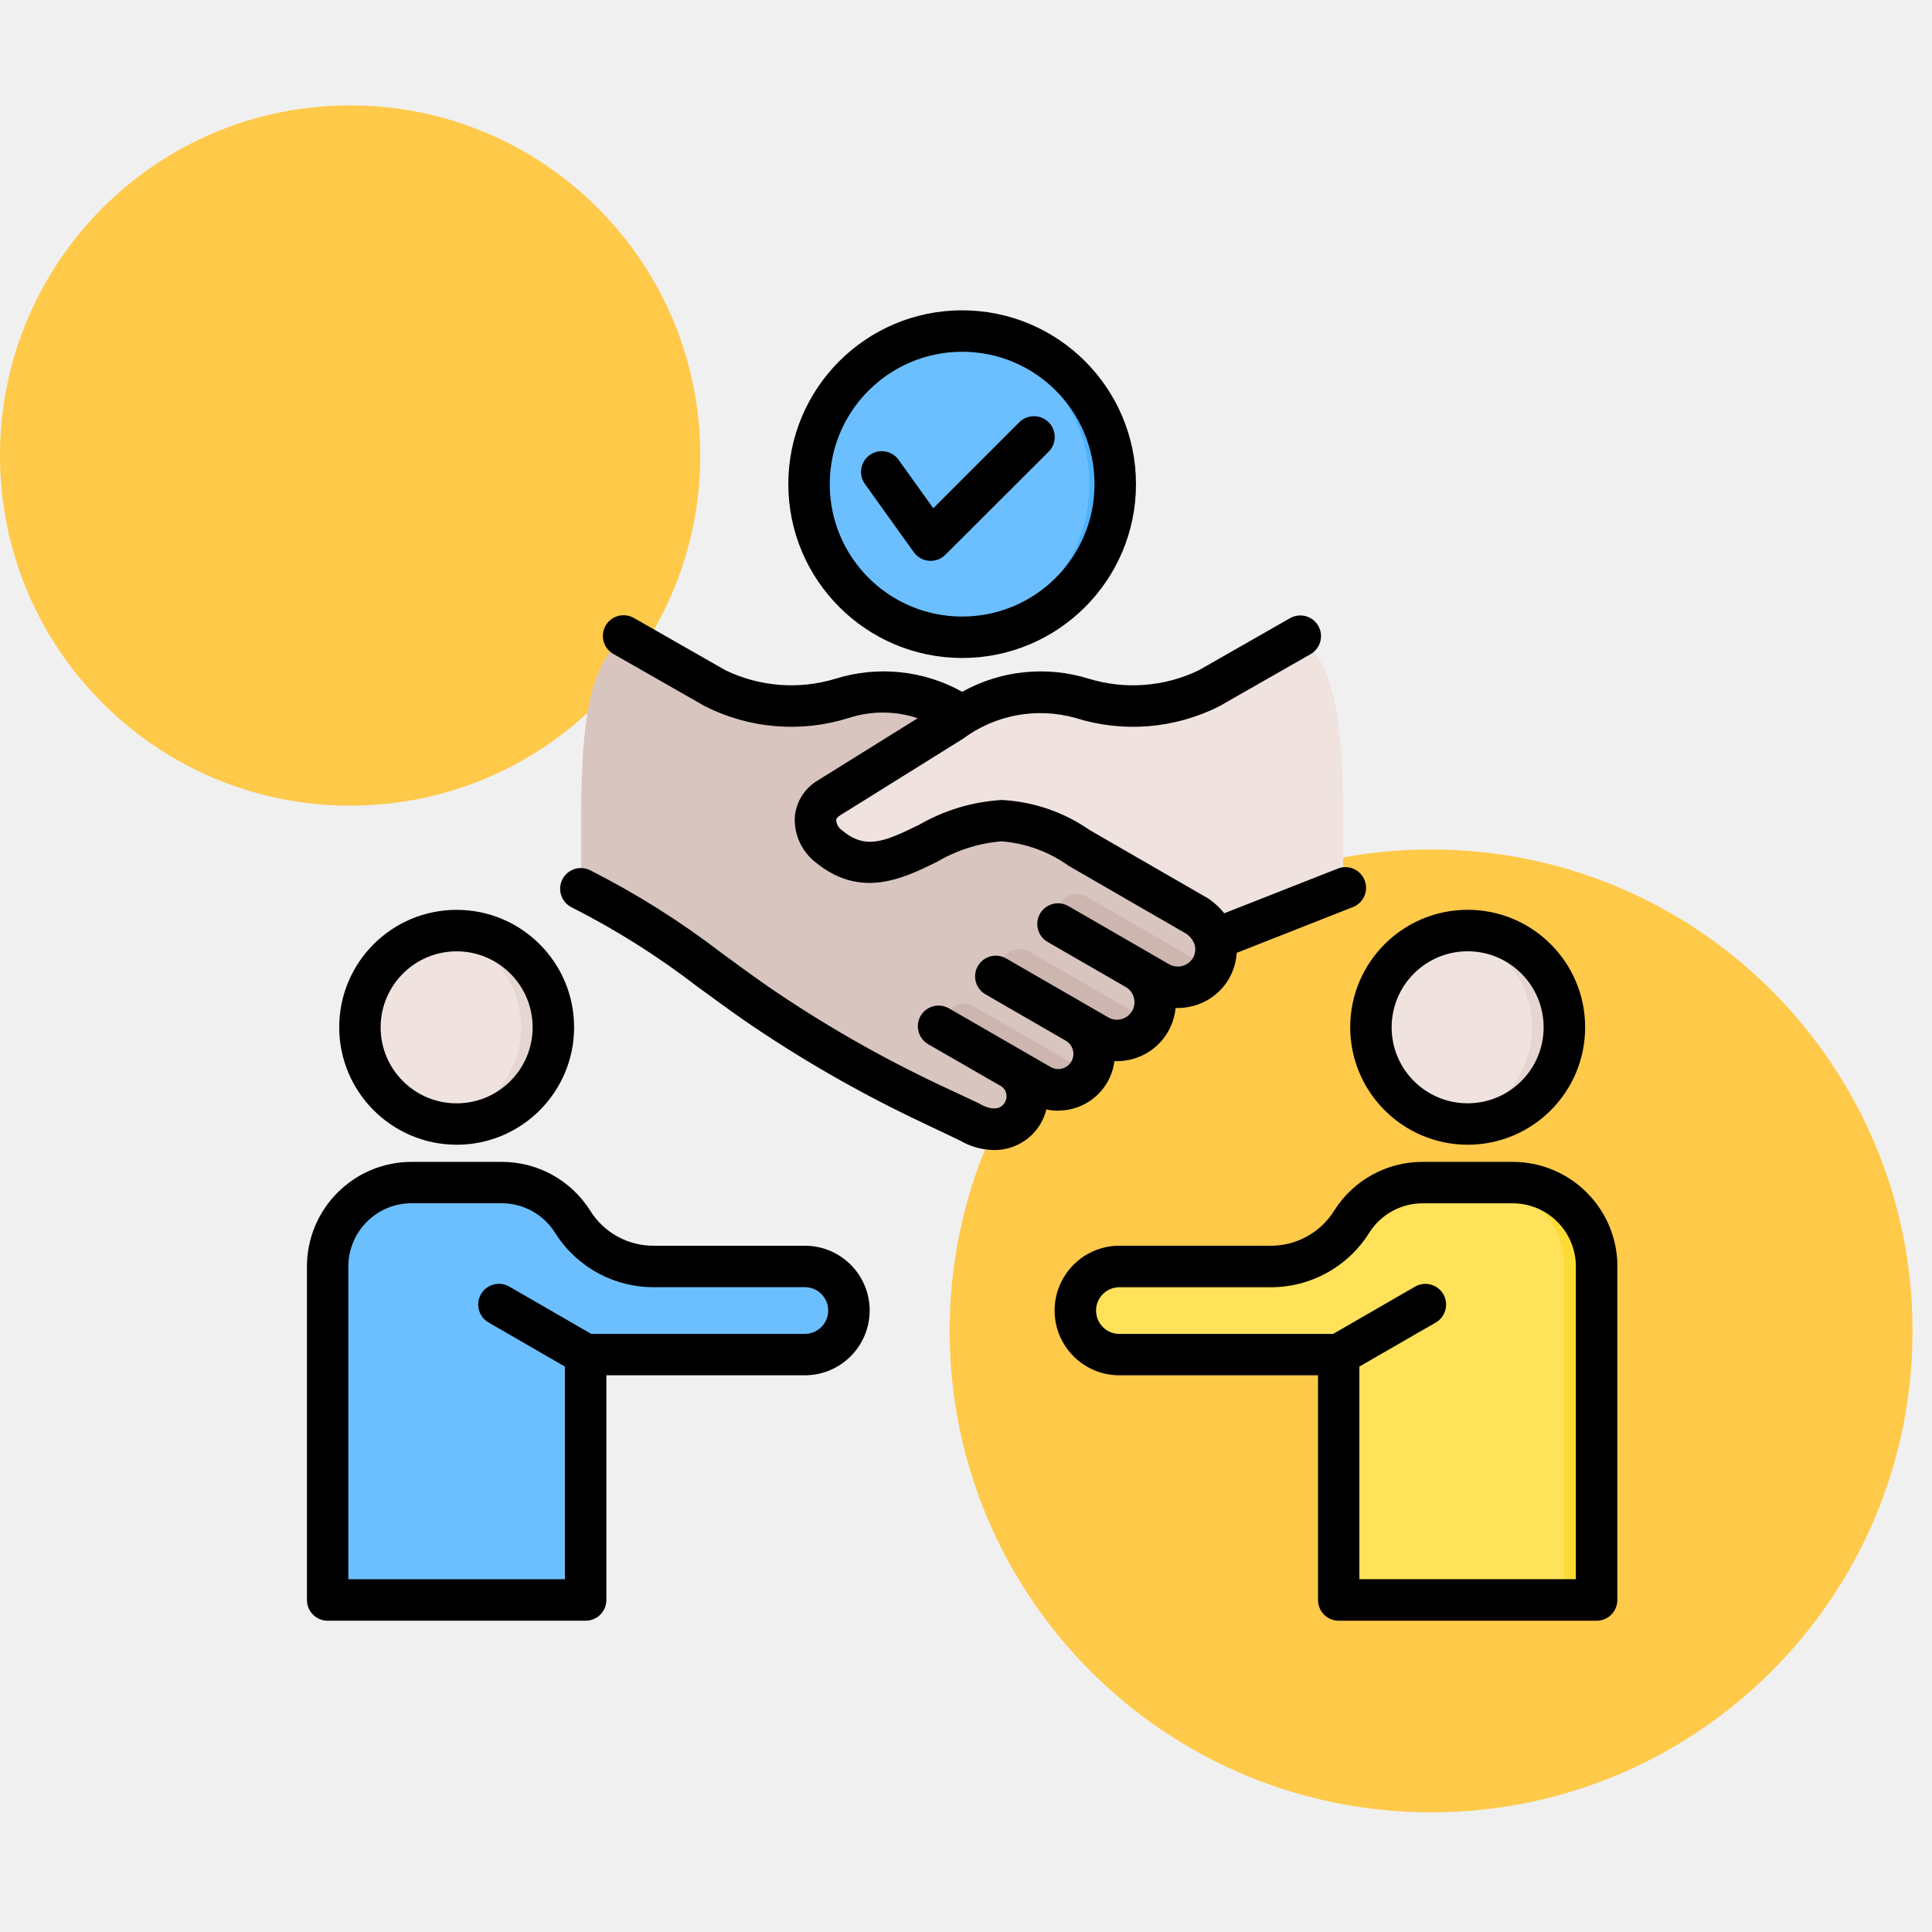
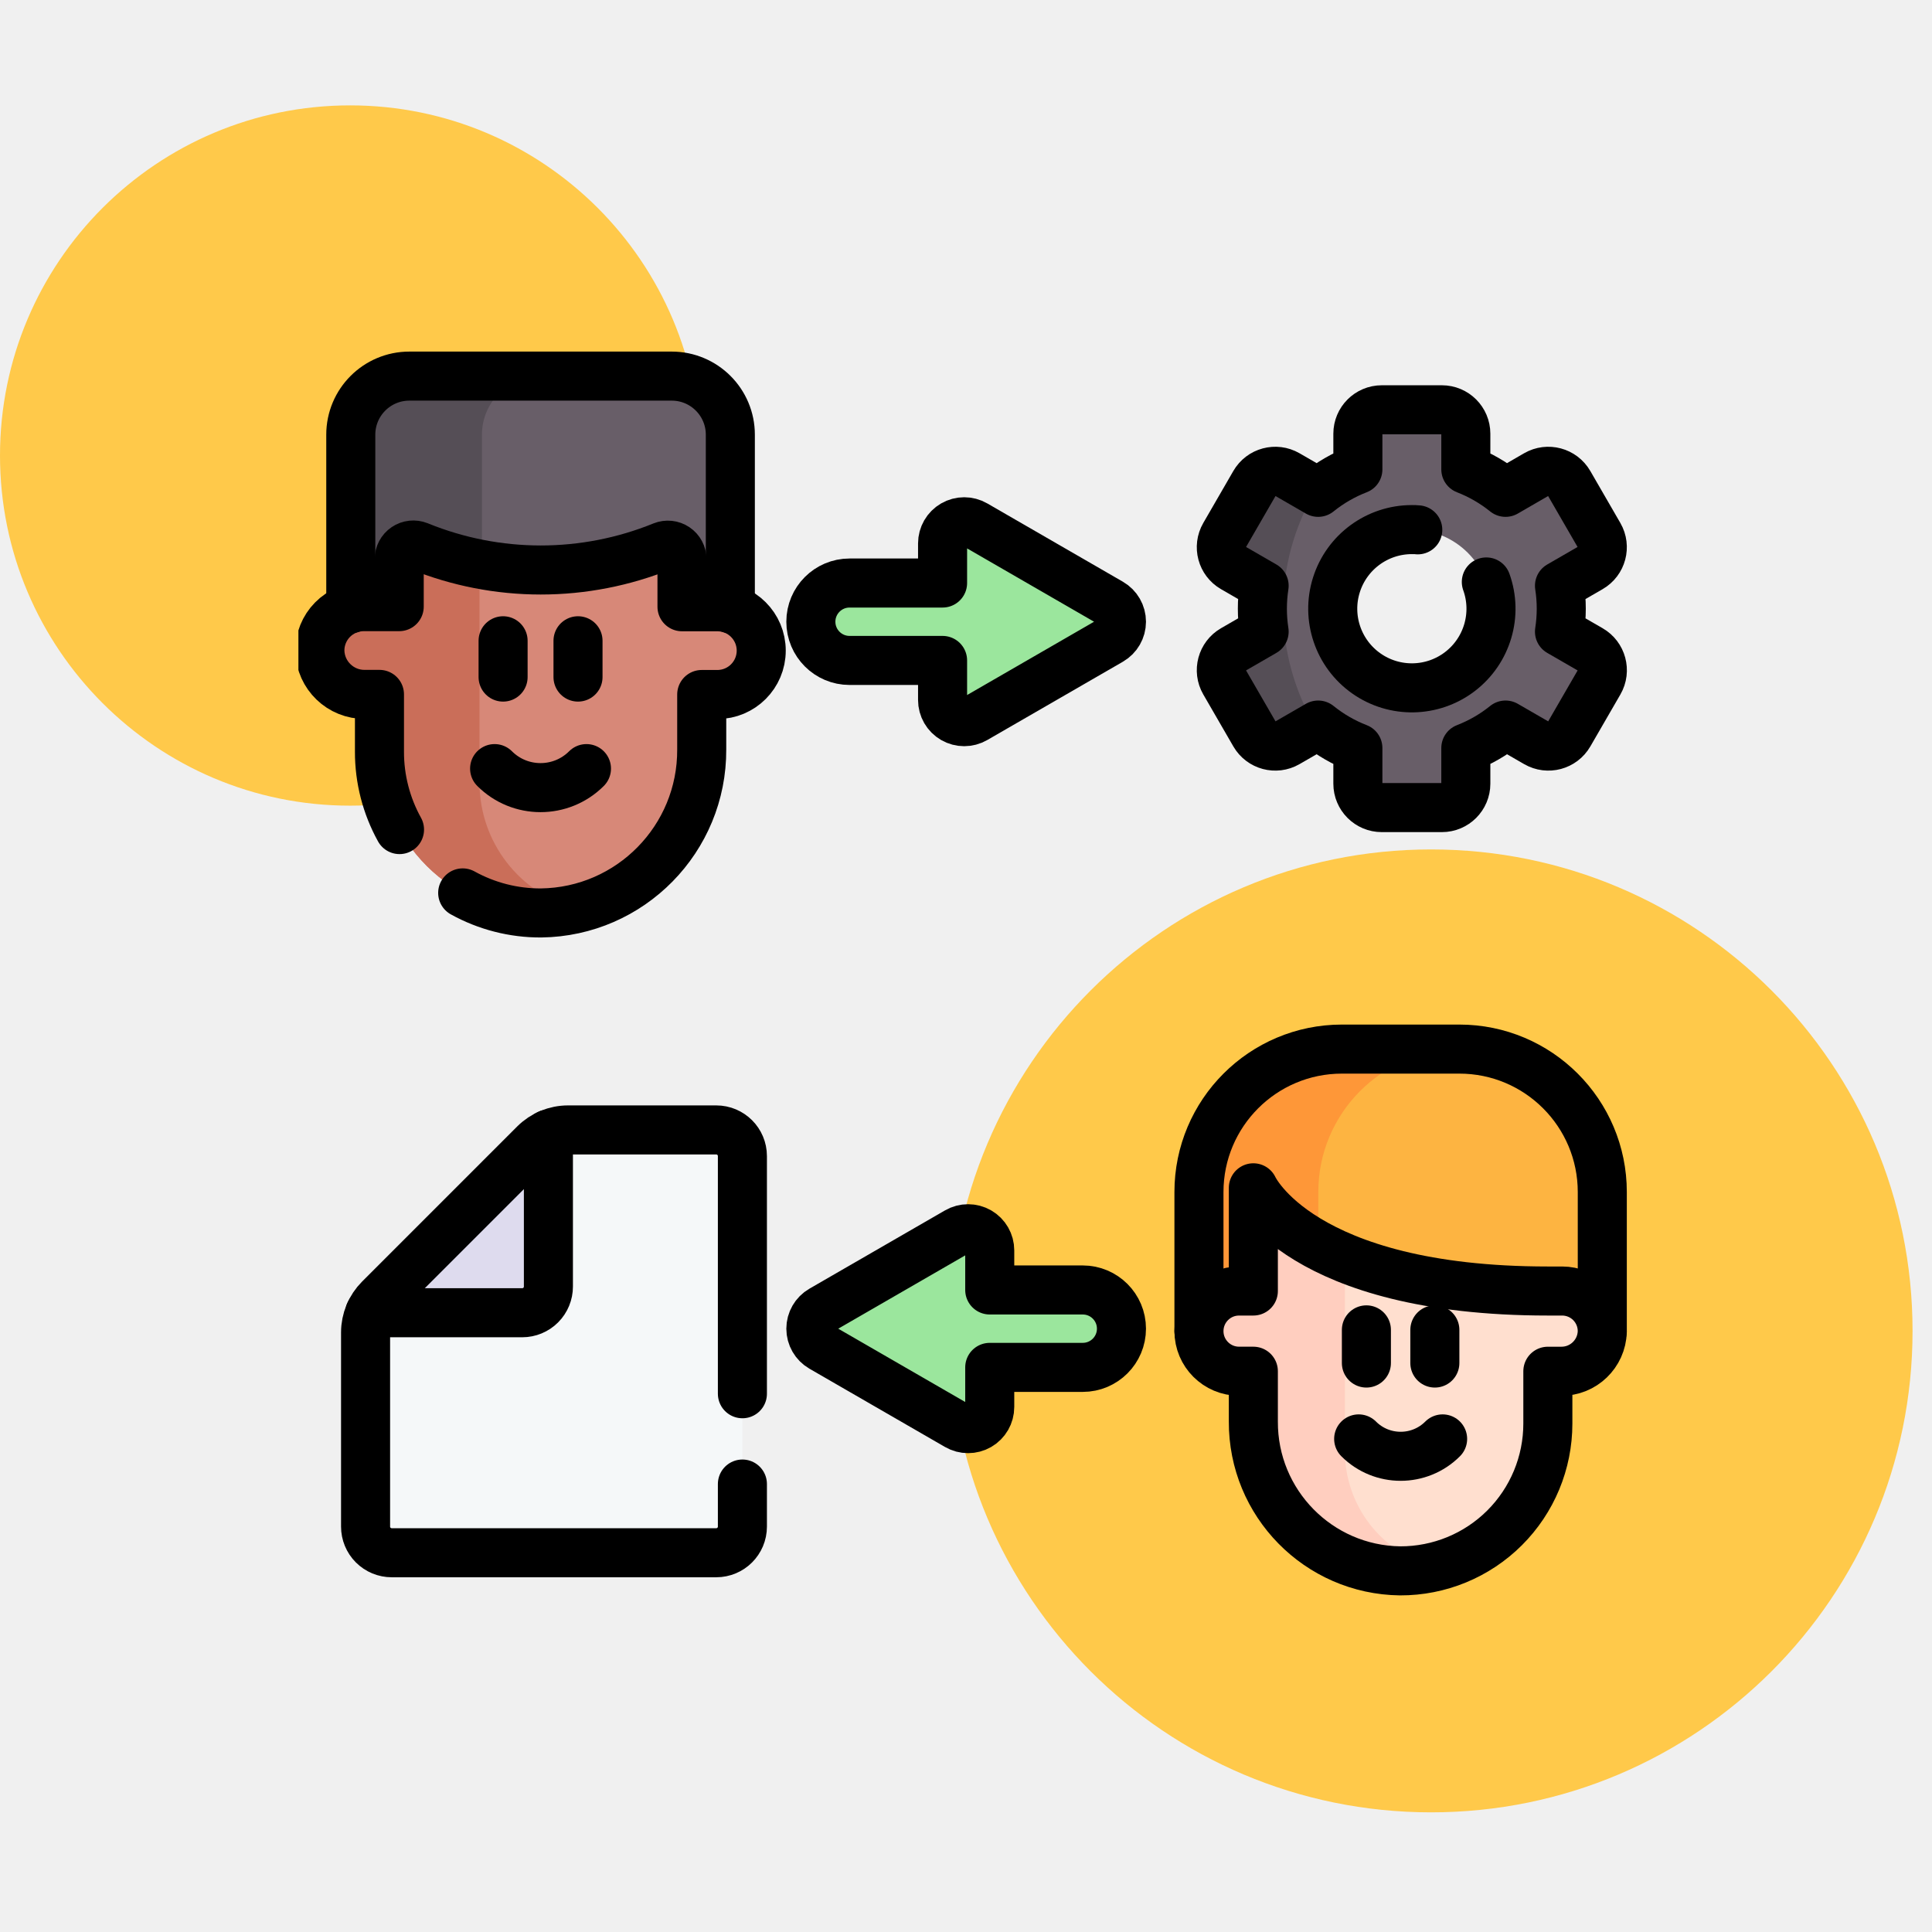
- <svg xmlns="http://www.w3.org/2000/svg" width="85.411" height="85.411" viewBox="0 0 85.411 85.411">
+ <svg xmlns="http://www.w3.org/2000/svg" width="90" height="90" viewBox="0 0 90 90">
  <defs>
    <clipPath id="clip-path">
-       <rect id="Rectángulo_411866" data-name="Rectángulo 411866" width="85.411" height="85.411" transform="translate(0 0)" fill="#e8bad8" opacity="0.41" />
+       <rect id="Rectangle_411866" data-name="Rectangle 411866" width="90" height="90" transform="translate(0 0)" fill="#e8bad8" opacity="0.41" />
    </clipPath>
    <clipPath id="clip-path-2">
-       <rect id="Rectángulo_411867" data-name="Rectángulo 411867" width="57.931" height="63.872" fill="#fff" stroke="#707070" stroke-width="1" opacity="0" />
+       <rect id="Rectangle_411867" data-name="Rectangle 411867" width="62" height="68" fill="#fff" stroke="#707070" stroke-width="1" opacity="0" />
    </clipPath>
  </defs>
-   <g id="Grupo_1204100" data-name="Grupo 1204100" transform="translate(6507.27 9034.472)">
-     <g id="Grupo_1204134" data-name="Grupo 1204134" transform="translate(-6507.27 -9034.472)">
-       <g id="Enmascarar_grupo_1099459" data-name="Enmascarar grupo 1099459" clip-path="url(#clip-path)">
-         <g id="Grupo_1204095" data-name="Grupo 1204095" transform="translate(0 4.659)">
-           <g id="Grupo_1204093" data-name="Grupo 1204093" transform="translate(0)">
-             <ellipse id="Elipse_12744" data-name="Elipse 12744" cx="21.284" cy="21.284" rx="21.284" ry="21.284" transform="translate(41.983 32.894)" fill="#ffc94a" />
-             <ellipse id="Elipse_12745" data-name="Elipse 12745" cx="15.479" cy="15.479" rx="15.479" ry="15.479" fill="#ffc94a" />
+   <g id="Group_1204103" data-name="Group 1204103" transform="translate(6507.27 9034.472)">
+     <g id="Mask_Group_1099459" data-name="Mask Group 1099459" transform="translate(-6507.27 -9034.472)" clip-path="url(#clip-path)">
+       <g id="Group_1204095" data-name="Group 1204095" transform="translate(0 4.909)">
+         <g id="Group_1204093" data-name="Group 1204093" transform="translate(0)">
+           <ellipse id="Ellipse_12744" data-name="Ellipse 12744" cx="22.428" cy="22.428" rx="22.428" ry="22.428" transform="translate(44.238 34.661)" fill="#ffc94a" />
+           <ellipse id="Ellipse_12745" data-name="Ellipse 12745" cx="16.311" cy="16.311" rx="16.311" ry="16.311" fill="#ffc94a" />
+         </g>
+       </g>
+     </g>
+     <g id="Mask_Group_1099462" data-name="Mask Group 1099462" transform="translate(-6493.369 -9023)" clip-path="url(#clip-path-2)">
+       <g id="roles" transform="translate(1 6.049)">
+         <g id="Group_1204103-2" data-name="Group 1204103" transform="translate(41.995 1.569)">
+           <path id="Path_1269538" data-name="Path 1269538" d="M71.551,16.884l-1.438-.83a6.965,6.965,0,0,0,0-2.139l1.438-.83a1.115,1.115,0,0,0,.408-1.522l-1.4-2.422a1.116,1.116,0,0,0-1.523-.408L67.6,9.564a6.965,6.965,0,0,0-1.85-1.069V6.834a1.115,1.115,0,0,0-1.115-1.115h-2.8a1.115,1.115,0,0,0-1.114,1.115V8.495a6.935,6.935,0,0,0-1.85,1.069l-1.44-.831a1.115,1.115,0,0,0-1.522.408l-1.4,2.422a1.114,1.114,0,0,0,.408,1.522l1.437.83a7.046,7.046,0,0,0,0,2.139l-1.437.83a1.115,1.115,0,0,0-.408,1.523l1.4,2.421a1.114,1.114,0,0,0,1.522.408l1.44-.831a6.912,6.912,0,0,0,1.85,1.07v1.661a1.114,1.114,0,0,0,1.114,1.114h2.8a1.114,1.114,0,0,0,1.115-1.114V21.475a6.942,6.942,0,0,0,1.85-1.07l1.439.831a1.115,1.115,0,0,0,1.523-.408l1.4-2.421A1.116,1.116,0,0,0,71.551,16.884ZM63.235,18.67a3.685,3.685,0,1,1,3.685-3.685A3.685,3.685,0,0,1,63.235,18.67Z" transform="translate(-54.362 -5.719)" fill="#685e68" />
+           <path id="Path_1269539" data-name="Path 1269539" d="M58.747,10.257,57.432,9.5a1.114,1.114,0,0,0-1.522.408l-1.4,2.422a1.114,1.114,0,0,0,.408,1.522l1.437.83a7.065,7.065,0,0,0,0,2.138l-1.437.83a1.115,1.115,0,0,0-.408,1.523l1.4,2.421A1.114,1.114,0,0,0,57.432,22l1.314-.758a10.772,10.772,0,0,1,0-10.987Z" transform="translate(-54.362 -6.485)" fill="#554e56" />
+           <path id="Path_1269540" data-name="Path 1269540" d="M71.551,16.884l-1.438-.83a6.965,6.965,0,0,0,0-2.139l1.438-.83a1.115,1.115,0,0,0,.408-1.522l-1.4-2.422a1.116,1.116,0,0,0-1.523-.408L67.6,9.564a6.965,6.965,0,0,0-1.85-1.069V6.834a1.115,1.115,0,0,0-1.115-1.115h-2.8a1.115,1.115,0,0,0-1.114,1.115V8.495a6.935,6.935,0,0,0-1.85,1.069l-1.44-.831a1.115,1.115,0,0,0-1.522.408l-1.4,2.422a1.114,1.114,0,0,0,.408,1.522l1.437.83a7.046,7.046,0,0,0,0,2.139l-1.437.83a1.115,1.115,0,0,0-.408,1.523l1.4,2.421a1.114,1.114,0,0,0,1.522.408l1.44-.831a6.912,6.912,0,0,0,1.85,1.07v1.661a1.114,1.114,0,0,0,1.114,1.114h2.8a1.114,1.114,0,0,0,1.115-1.114V21.475a6.942,6.942,0,0,0,1.85-1.07l1.439.831a1.115,1.115,0,0,0,1.523-.408l1.4-2.421A1.116,1.116,0,0,0,71.551,16.884Z" transform="translate(-54.362 -5.719)" fill="none" stroke="#000" stroke-linecap="round" stroke-linejoin="round" stroke-miterlimit="10" stroke-width="2.285" />
+           <path id="Path_1269541" data-name="Path 1269541" d="M68.092,15.231a3.686,3.686,0,1,1-3.47-2.439c.093,0,.185,0,.276.011" transform="translate(-55.749 -7.211)" fill="none" stroke="#000" stroke-linecap="round" stroke-linejoin="round" stroke-miterlimit="10" stroke-width="2.285" />
+         </g>
+         <path id="Path_1269542" data-name="Path 1269542" d="M38.46,62.367V60.523h4.333a1.8,1.8,0,0,0,0-3.606H38.46V55.073a1.008,1.008,0,0,0-1.513-.873l-6.316,3.647a1.009,1.009,0,0,0,0,1.747l6.316,3.647A1.008,1.008,0,0,0,38.46,62.367Z" transform="translate(-7.255 -14.346)" fill="#9be69d" />
+         <path id="Path_1269543" data-name="Path 1269543" d="M36.263,20.632V18.788H31.93a1.8,1.8,0,1,1,0-3.606h4.333V13.337a1.008,1.008,0,0,1,1.513-.873l6.316,3.647a1.009,1.009,0,0,1,0,1.747l-6.316,3.647A1.008,1.008,0,0,1,36.263,20.632Z" transform="translate(-7.255 -5.543)" fill="#9be69d" />
+         <path id="Path_1269544" data-name="Path 1269544" d="M38.46,62.367V60.523h4.333a1.8,1.8,0,0,0,0-3.606H38.46V55.073a1.008,1.008,0,0,0-1.513-.873l-6.316,3.647a1.009,1.009,0,0,0,0,1.747l6.316,3.647A1.008,1.008,0,0,0,38.46,62.367Z" transform="translate(-7.255 -14.346)" fill="none" stroke="#000" stroke-linecap="round" stroke-linejoin="round" stroke-miterlimit="10" stroke-width="2.285" />
+         <path id="Path_1269545" data-name="Path 1269545" d="M36.263,20.632V18.788H31.93a1.8,1.8,0,1,1,0-3.606h4.333V13.337a1.008,1.008,0,0,1,1.513-.873l6.316,3.647a1.009,1.009,0,0,1,0,1.747l-6.316,3.647A1.008,1.008,0,0,1,36.263,20.632Z" transform="translate(-7.255 -5.543)" fill="none" stroke="#000" stroke-linecap="round" stroke-linejoin="round" stroke-miterlimit="10" stroke-width="2.285" />
+         <g id="Group_1204105" data-name="Group 1204105" transform="translate(40.952 31.35)">
+           <path id="Path_1269546" data-name="Path 1269546" d="M71.829,56.6V50.12a6.66,6.66,0,0,0-6.66-6.66H59.7a6.66,6.66,0,0,0-6.66,6.66V56.6" transform="translate(-53.041 -43.46)" fill="#fdb441" />
+           <path id="Path_1269547" data-name="Path 1269547" d="M65.213,43.461A6.659,6.659,0,0,0,58.6,50.12V56.6H53.041V50.12A6.66,6.66,0,0,1,59.7,43.46h5.513Z" transform="translate(-53.041 -43.46)" fill="#fe9738" />
+           <path id="Path_1269548" data-name="Path 1269548" d="M71.829,56.6V50.12a6.66,6.66,0,0,0-6.66-6.66H59.7a6.66,6.66,0,0,0-6.66,6.66V56.6" transform="translate(-53.041 -43.46)" fill="none" stroke="#000" stroke-linecap="round" stroke-linejoin="round" stroke-miterlimit="10" stroke-width="2.285" />
+           <path id="Path_1269549" data-name="Path 1269549" d="M71.829,58.349A1.9,1.9,0,0,1,69.912,60.2h-.618v2.44a6.853,6.853,0,0,1-6.882,6.859,6.925,6.925,0,0,1-6.837-6.961V60.195h-.666a1.868,1.868,0,0,1,0-3.736h.666V51.65s.843,1.864,4.265,3.27a24.835,24.835,0,0,0,9.454,1.538h.666a1.869,1.869,0,0,1,1.869,1.89Z" transform="translate(-53.041 -45.188)" fill="#ffdfcf" />
+           <path id="Path_1269550" data-name="Path 1269550" d="M63.981,69.292a.219.219,0,0,0-.088.046,6.842,6.842,0,0,1-1.481.156,6.925,6.925,0,0,1-6.837-6.961V60.195h-.666a1.868,1.868,0,0,1,0-3.736h.666V51.65s.843,1.864,4.265,3.27v9.007A5.545,5.545,0,0,0,63.981,69.292Z" transform="translate(-53.041 -45.188)" fill="#ffcebf" />
+           <path id="Path_1269551" data-name="Path 1269551" d="M69.294,56.458h.666a1.869,1.869,0,0,1,1.868,1.891,1.9,1.9,0,0,1-1.917,1.846h-.618v2.44a6.86,6.86,0,0,1-6.882,6.859,6.926,6.926,0,0,1-6.837-6.962V60.194h-.666a1.868,1.868,0,0,1,0-3.736h.666V51.65S57.748,56.458,69.294,56.458Z" transform="translate(-53.041 -45.188)" fill="none" stroke="#000" stroke-linecap="round" stroke-linejoin="round" stroke-miterlimit="10" stroke-width="2.285" />
+           <g id="Group_1204104" data-name="Group 1204104" transform="translate(7.799 13.08)">
+             <line id="Line_566" data-name="Line 566" y2="1.545" fill="none" stroke="#000" stroke-linecap="round" stroke-linejoin="round" stroke-miterlimit="10" stroke-width="2.285" />
+             <line id="Line_567" data-name="Line 567" y2="1.545" transform="translate(3.189)" fill="none" stroke="#000" stroke-linecap="round" stroke-linejoin="round" stroke-miterlimit="10" stroke-width="2.285" />
+           </g>
+           <path id="Path_1269552" data-name="Path 1269552" d="M66.379,66.473a2.765,2.765,0,0,1-3.911,0" transform="translate(-55.029 -48.314)" fill="none" stroke="#000" stroke-linecap="round" stroke-linejoin="round" stroke-miterlimit="10" stroke-width="2.285" />
+         </g>
+         <g id="Group_1204110" data-name="Group 1204110">
+           <g id="Group_1204106" data-name="Group 1204106" transform="translate(1.439 0.001)">
+             <path id="Path_1269553" data-name="Path 1269553" d="M20.647,16.059V6.46a2.729,2.729,0,0,0-2.729-2.729H5.695A2.729,2.729,0,0,0,2.965,6.46v9.6" transform="translate(-2.965 -3.731)" fill="#685e68" />
+           </g>
+           <g id="Group_1204107" data-name="Group 1204107" transform="translate(1.439)">
+             <path id="Path_1269554" data-name="Path 1269554" d="M11.806,3.73a2.73,2.73,0,0,0-2.73,2.73v9.6H2.965v-9.6A2.729,2.729,0,0,1,5.694,3.73h6.112Z" transform="translate(-2.965 -3.73)" fill="#554e56" />
+           </g>
+           <path id="Path_1269555" data-name="Path 1269555" d="M21.7,18.621a2.043,2.043,0,0,1-2.044,2.045h-.729v2.559a7.62,7.62,0,0,1-5.815,7.422,7.384,7.384,0,0,1-1.666.2,7.506,7.506,0,0,1-7.531-7.506v-2.67H3.24a2.08,2.08,0,0,1-2.1-2.019,2.045,2.045,0,0,1,2.045-2.069H4.834V14.363a.658.658,0,0,1,.9-.609l.044.018a15.072,15.072,0,0,0,2.8.825,15.132,15.132,0,0,0,2.843.27,15.087,15.087,0,0,0,5.68-1.11.658.658,0,0,1,.906.609v2.212h1.647A2.043,2.043,0,0,1,21.7,18.621Z" transform="translate(-1.141 -5.834)" fill="#d78878" />
+           <path id="Path_1269556" data-name="Path 1269556" d="M13.113,30.646s0,0,0,0a7.384,7.384,0,0,1-1.666.2,7.506,7.506,0,0,1-7.531-7.506v-2.67H3.24a2.08,2.08,0,0,1-2.1-2.019,2.045,2.045,0,0,1,2.045-2.069H4.834V14.363a.658.658,0,0,1,.9-.609l.044.018a15.072,15.072,0,0,0,2.8.825V24.775A6.068,6.068,0,0,0,13.113,30.646Z" transform="translate(-1.141 -5.834)" fill="#ca6e59" />
+           <path id="Path_1269557" data-name="Path 1269557" d="M7.795,29.908a7.464,7.464,0,0,0,3.652.934,7.579,7.579,0,0,0,7.483-7.618V20.666h.728a2.044,2.044,0,0,0,0-4.088H18.011V14.366a.658.658,0,0,0-.905-.609,15.074,15.074,0,0,1-5.68,1.109,15.073,15.073,0,0,1-5.644-1.1l-.044-.018a.658.658,0,0,0-.9.611v2.214H3.187a2.044,2.044,0,0,0-2.045,2.069,2.078,2.078,0,0,0,2.1,2.019h.676v2.67a7.452,7.452,0,0,0,.934,3.627" transform="translate(-1.142 -5.834)" fill="none" stroke="#000" stroke-linecap="round" stroke-linejoin="round" stroke-miterlimit="10" stroke-width="2.285" />
+           <g id="Group_1204108" data-name="Group 1204108" transform="translate(8.535 12.329)">
+             <line id="Line_568" data-name="Line 568" y2="1.691" fill="none" stroke="#000" stroke-linecap="round" stroke-linejoin="round" stroke-miterlimit="10" stroke-width="2.285" />
+             <line id="Line_569" data-name="Line 569" y2="1.691" transform="translate(3.49)" fill="none" stroke="#000" stroke-linecap="round" stroke-linejoin="round" stroke-miterlimit="10" stroke-width="2.285" />
+           </g>
+           <path id="Path_1269558" data-name="Path 1269558" d="M11.457,26.9a3.026,3.026,0,0,0,4.279,0" transform="translate(-3.317 -8.616)" fill="none" stroke="#000" stroke-linecap="round" stroke-linejoin="round" stroke-miterlimit="10" stroke-width="2.285" />
+           <g id="Group_1204109" data-name="Group 1204109" transform="translate(1.44 0)">
+             <path id="Path_1269559" data-name="Path 1269559" d="M2.966,14.565V6.46A2.729,2.729,0,0,1,5.695,3.73H17.917a2.73,2.73,0,0,1,2.73,2.73v8.105" transform="translate(-2.966 -3.73)" fill="none" stroke="#000" stroke-linecap="round" stroke-linejoin="round" stroke-miterlimit="10" stroke-width="2.285" />
          </g>
        </g>
-       </g>
-       <g id="Enmascarar_grupo_1099465" data-name="Enmascarar grupo 1099465" transform="translate(13.569 10.748)" clip-path="url(#clip-path-2)">
-         <g id="empresa-conjunta" transform="translate(0 2.971)">
-           <path id="Trazado_1269580" data-name="Trazado 1269580" d="M54.794,56.09H48.149a1.948,1.948,0,0,0,0,3.9h9.693v10.85h11.4V56.09a3.717,3.717,0,0,0-3.706-3.706H61.548A3.712,3.712,0,0,0,58.423,54.1a4.2,4.2,0,0,1-3.629,1.987Z" transform="translate(-12.231 -13.821)" fill="#fcdb35" fill-rule="evenodd" />
-           <path id="Trazado_1269581" data-name="Trazado 1269581" d="M54.794,56.09H48.149a1.948,1.948,0,0,0,0,3.9h9.693v10.85h9.972V56.09a3.717,3.717,0,0,0-3.706-3.706h-2.56A3.712,3.712,0,0,0,58.423,54.1a4.2,4.2,0,0,1-3.629,1.987Z" transform="translate(-12.231 -13.821)" fill="#ffe259" fill-rule="evenodd" />
-           <circle id="Elipse_12748" data-name="Elipse 12748" cx="4.276" cy="4.276" r="4.276" transform="translate(45.257 31.706) rotate(-45)" fill="#e6d6d1" />
-           <g id="Grupo_1204133" data-name="Grupo 1204133" transform="translate(12.125 14.433)">
-             <path id="Trazado_1269582" data-name="Trazado 1269582" d="M67.354,45.9a4.277,4.277,0,0,0,0-8.433,4.277,4.277,0,0,0,0,8.433Z" transform="translate(-28.882 -24.417)" fill="#f0e3df" fill-rule="evenodd" />
-             <path id="Trazado_1269583" data-name="Trazado 1269583" d="M48.364,33.265l5.7-2.241V27.375c-.042-3.561-.325-6.273-1.922-7.48l-4.019,2.294a7.576,7.576,0,0,1-5.618.444,6.433,6.433,0,0,0-5.28.748q-.225.126-.448.265l-5.418,3.378a1.258,1.258,0,0,0-.033,2.126c2.554,2.115,4.592-1.1,7.625-1.117a6.917,6.917,0,0,1,3.569,1.281l5.067,2.926a1.893,1.893,0,0,1,.783,1.025Z" transform="translate(-20.38 -19.895)" fill="#f0e3df" fill-rule="evenodd" />
-             <path id="Trazado_1269584" data-name="Trazado 1269584" d="M27.728,29.15a1.258,1.258,0,0,1,.033-2.126l5.418-3.378q.223-.139.448-.265a6.433,6.433,0,0,0-5.28-.748,7.576,7.576,0,0,1-5.618-.444l-4.02-2.294c-1.6,1.207-1.88,3.919-1.922,7.48v3.649c3.638,1.875,4.615,2.864,7.746,5.065A55.185,55.185,0,0,0,32.211,40.5l1.733.821c2.173,1.255,3.486-1.417,1.782-2.4l1.35.779a1.584,1.584,0,0,0,1.59-2.739h0l.949.548a1.686,1.686,0,0,0,1.695-2.916l.992.573a1.684,1.684,0,0,0,2.469-1.9,1.893,1.893,0,0,0-.783-1.025l-5.067-2.926a6.918,6.918,0,0,0-3.569-1.281c-3.033.018-5.07,3.232-7.625,1.117Z" transform="translate(-16.788 -19.895)" fill="#d9c5bf" fill-rule="evenodd" />
-             <path id="Trazado_1269585" data-name="Trazado 1269585" d="M51.9,38.481l-5.494-3.172a.843.843,0,1,0-.843,1.461L49.6,39.1a1.691,1.691,0,0,0,2.3-.618Z" transform="translate(-24.084 -23.832)" fill="#ccb6af" fill-rule="evenodd" />
-             <path id="Trazado_1269586" data-name="Trazado 1269586" d="M42.995,38.581a.843.843,0,0,0-.843,1.461l3.885,2.243a1.692,1.692,0,0,0,2.3-.619l-5.342-3.085Z" transform="translate(-23.206 -24.674)" fill="#ccb6af" fill-rule="evenodd" />
-             <path id="Trazado_1269587" data-name="Trazado 1269587" d="M44.819,44.781l-5.094-2.941a.766.766,0,1,0-.766,1.326l3.724,2.15a1.589,1.589,0,0,0,2.136-.535Z" transform="translate(-22.394 -25.515)" fill="#ccb6af" fill-rule="evenodd" />
-           </g>
-           <circle id="Elipse_12749" data-name="Elipse 12749" cx="6.769" cy="6.769" r="6.769" transform="translate(22.196 0.916)" fill="#4eb1fc" />
-           <path id="Trazado_1269588" data-name="Trazado 1269588" d="M36.544,15.217a6.769,6.769,0,0,1,0-13.49,6.769,6.769,0,0,1,0,13.49Z" transform="translate(-8.152 -0.788)" fill="#6cbfff" fill-rule="evenodd" />
-           <path id="Trazado_1269589" data-name="Trazado 1269589" d="M16.146,56.09h6.645a1.948,1.948,0,1,1,0,3.9H13.1v10.85H1.7V56.09A3.717,3.717,0,0,1,5.4,52.384H9.392A3.712,3.712,0,0,1,12.517,54.1a4.2,4.2,0,0,0,3.629,1.987Z" transform="translate(-0.779 -13.821)" fill="#6cbfff" fill-rule="evenodd" />
-           <circle id="Elipse_12750" data-name="Elipse 12750" cx="4.276" cy="4.276" r="4.276" transform="translate(0.566 31.701) rotate(-45)" fill="#e6d6d1" />
-           <path id="Trazado_1269590" data-name="Trazado 1269590" d="M7.175,45.9a4.277,4.277,0,0,1,0-8.433,4.277,4.277,0,0,1,0,8.433Z" transform="translate(-1.273 -9.985)" fill="#f0e3df" fill-rule="evenodd" />
-           <path id="Trazado_1269591" data-name="Trazado 1269591" d="M48.415,32.158a3.36,3.36,0,1,0,3.359-3.36A3.363,3.363,0,0,0,48.415,32.158Zm-1.831,0a5.193,5.193,0,1,1,5.191,5.192A5.2,5.2,0,0,1,46.584,32.158ZM56.56,42.731a2.794,2.794,0,0,0-2.788-2.791H49.78a2.785,2.785,0,0,0-2.353,1.3,5.135,5.135,0,0,1-4.4,2.41H36.38a1.032,1.032,0,0,0,0,2.064h9.448l3.621-2.09a.916.916,0,0,1,.916,1.587L46.99,47.156v9.4h9.57V42.731Zm1.833,0V57.477a.915.915,0,0,1-.916.916h-11.4a.916.916,0,0,1-.916-.916V47.543H36.38a2.864,2.864,0,0,1,0-5.728h6.646a3.294,3.294,0,0,0,2.858-1.565,4.608,4.608,0,0,1,3.9-2.142h3.993a4.629,4.629,0,0,1,4.62,4.623ZM3.72,32.158A3.36,3.36,0,1,0,7.08,28.8a3.364,3.364,0,0,0-3.36,3.36Zm-1.831,0A5.192,5.192,0,1,1,7.08,37.35a5.2,5.2,0,0,1-5.191-5.192Zm21.618,12.52a1.032,1.032,0,0,0-1.031-1.031H15.829a5.132,5.132,0,0,1-4.4-2.41,2.787,2.787,0,0,0-2.354-1.3H5.084a2.794,2.794,0,0,0-2.79,2.791v13.83h9.572v-9.4L8.492,45.208a.916.916,0,1,1,.916-1.587l3.62,2.09h9.448a1.033,1.033,0,0,0,1.031-1.033Zm1.832,0a2.868,2.868,0,0,1-2.863,2.865H13.7v9.934a.916.916,0,0,1-.916.916H1.379a.916.916,0,0,1-.916-.916V42.731a4.628,4.628,0,0,1,4.622-4.623H9.076a4.613,4.613,0,0,1,3.9,2.142,3.289,3.289,0,0,0,2.856,1.565h6.646a2.867,2.867,0,0,1,2.863,2.863ZM23.575,8.147a5.853,5.853,0,1,0,5.853-5.853A5.859,5.859,0,0,0,23.575,8.147Zm-1.832,0a7.685,7.685,0,1,1,7.685,7.685A7.694,7.694,0,0,1,21.743,8.147Zm6.219,3.388a.918.918,0,0,1-.67-.379L25.123,8.129a.916.916,0,0,1,1.489-1.067l1.54,2.15,3.8-3.8a.916.916,0,0,1,1.3,1.3L28.685,11.27a.919.919,0,0,1-.649.268c-.024,0-.049,0-.074,0Zm5.707,24.307a2.553,2.553,0,0,0,.655-.086,2.495,2.495,0,0,0,1.835-2.1c.036,0,.071,0,.107,0a2.617,2.617,0,0,0,.681-.09,2.588,2.588,0,0,0,1.917-2.261c.032,0,.063,0,.1,0a2.62,2.62,0,0,0,.681-.091,2.588,2.588,0,0,0,1.583-1.212,2.623,2.623,0,0,0,.338-1.135l5.077-2a.916.916,0,1,0-.67-1.7l-4.956,1.95a3.173,3.173,0,0,0-.666-.623c-.025-.018-.05-.034-.077-.05l-5.2-3a7.479,7.479,0,0,0-3.881-1.334h-.033a8.3,8.3,0,0,0-3.643,1.1c-1.568.766-2.367,1.1-3.408.234A.608.608,0,0,1,23.859,23c0-.029.007-.107.174-.211l5.43-3.385a5.729,5.729,0,0,1,4.97-.923,8.46,8.46,0,0,0,6.371-.519l4.028-2.3a.915.915,0,0,0-.908-1.59l-4.029,2.3a6.69,6.69,0,0,1-4.888.37,7.139,7.139,0,0,0-5.578.584,7.137,7.137,0,0,0-5.579-.584,6.7,6.7,0,0,1-4.89-.37l-4.027-2.3a.916.916,0,1,0-.909,1.59l4.029,2.3a8.46,8.46,0,0,0,6.37.519,4.871,4.871,0,0,1,3.039.013l-4.4,2.741a2.083,2.083,0,0,0-1.033,1.642,2.388,2.388,0,0,0,.9,1.971c2,1.654,3.874.738,5.381,0a6.686,6.686,0,0,1,2.85-.91,5.864,5.864,0,0,1,2.986,1.087l5.163,2.981a.955.955,0,0,1,.408.533.778.778,0,0,1-.083.549.778.778,0,0,1-1.056.283l-4.437-2.562a.916.916,0,1,0-.916,1.586l3.435,1.983a.774.774,0,0,1-.774,1.341l-4.494-2.594a.916.916,0,1,0-.916,1.586l3.535,2.041h0a.671.671,0,0,1-.671,1.163l-4.479-2.585a.916.916,0,1,0-.916,1.586l3.123,1.8h0a.536.536,0,0,1,.248.765c-.191.329-.608.352-1.117.057-.022-.013-.044-.024-.067-.035L28.4,34.691a54.742,54.742,0,0,1-7.558-4.34c-.8-.56-1.463-1.049-2.052-1.48a37.037,37.037,0,0,0-5.818-3.661.916.916,0,0,0-.839,1.628,35.148,35.148,0,0,1,5.574,3.51c.6.437,1.27.932,2.08,1.5a56.606,56.606,0,0,0,7.83,4.5l1.7.808a3.085,3.085,0,0,0,1.518.429,2.362,2.362,0,0,0,2.067-1.177,2.406,2.406,0,0,0,.249-.619,2.443,2.443,0,0,0,.514.055Z" transform="translate(-0.462 -0.462)" fill-rule="evenodd" />
+         <g id="Group_1204111" data-name="Group 1204111" transform="translate(2.128 35.111)">
+           <path id="Path_1269560" data-name="Path 1269560" d="M21.393,49.445V66.708a1.219,1.219,0,0,1-1.219,1.219H5.057a1.219,1.219,0,0,1-1.219-1.219V57.661a2.215,2.215,0,0,1,.648-1.566l7.22-7.22a2.214,2.214,0,0,1,1.566-.648h6.9A1.219,1.219,0,0,1,21.393,49.445Z" transform="translate(-3.838 -48.226)" fill="#f5f8f9" />
+           <path id="Path_1269561" data-name="Path 1269561" d="M12.409,48.478v7.1A1.219,1.219,0,0,1,11.19,56.8H4.09a2.23,2.23,0,0,1,.45-.648l7.22-7.221A2.234,2.234,0,0,1,12.409,48.478Z" transform="translate(-3.891 -48.279)" fill="#dedbee" />
+           <path id="Path_1269562" data-name="Path 1269562" d="M12.409,48.478v7.1A1.219,1.219,0,0,1,11.19,56.8H4.09" transform="translate(-3.891 -48.279)" fill="none" stroke="#000" stroke-linecap="round" stroke-linejoin="round" stroke-miterlimit="10" stroke-width="2.285" />
+           <path id="Path_1269563" data-name="Path 1269563" d="M21.393,64.727v1.982a1.218,1.218,0,0,1-1.219,1.218H5.057a1.217,1.217,0,0,1-1.218-1.218V57.661A2.215,2.215,0,0,1,4.487,56.1l7.221-7.221a2.215,2.215,0,0,1,1.566-.648h6.9a1.218,1.218,0,0,1,1.219,1.218V60.52" transform="translate(-3.838 -48.226)" fill="none" stroke="#000" stroke-linecap="round" stroke-linejoin="round" stroke-miterlimit="10" stroke-width="2.285" />
        </g>
      </g>
    </g>
  </g>
</svg>
